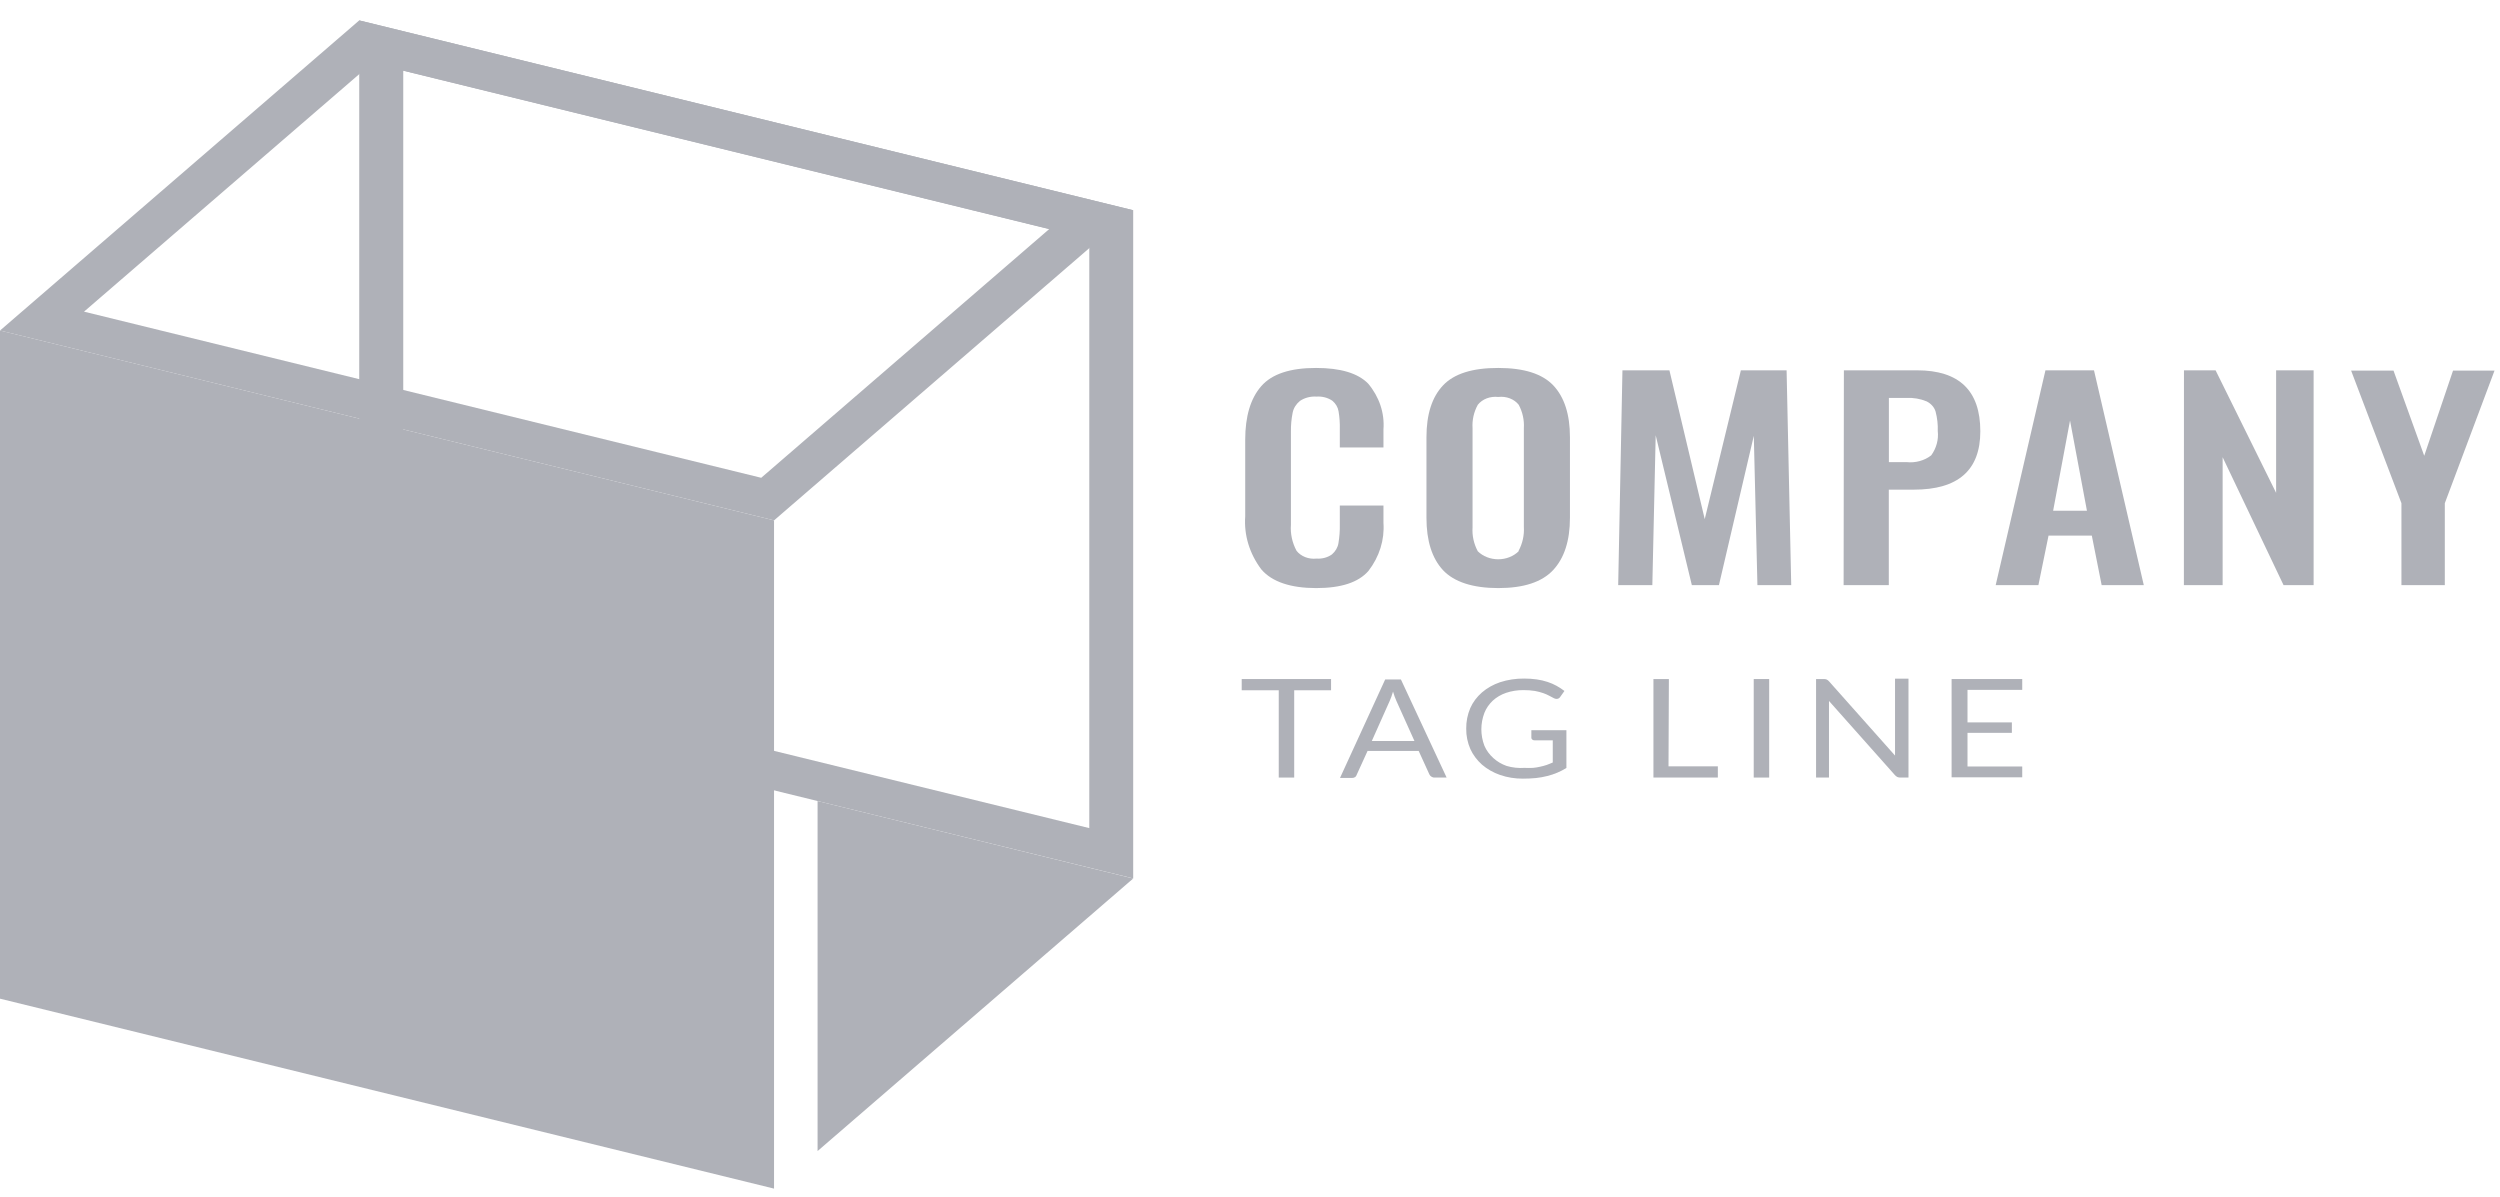
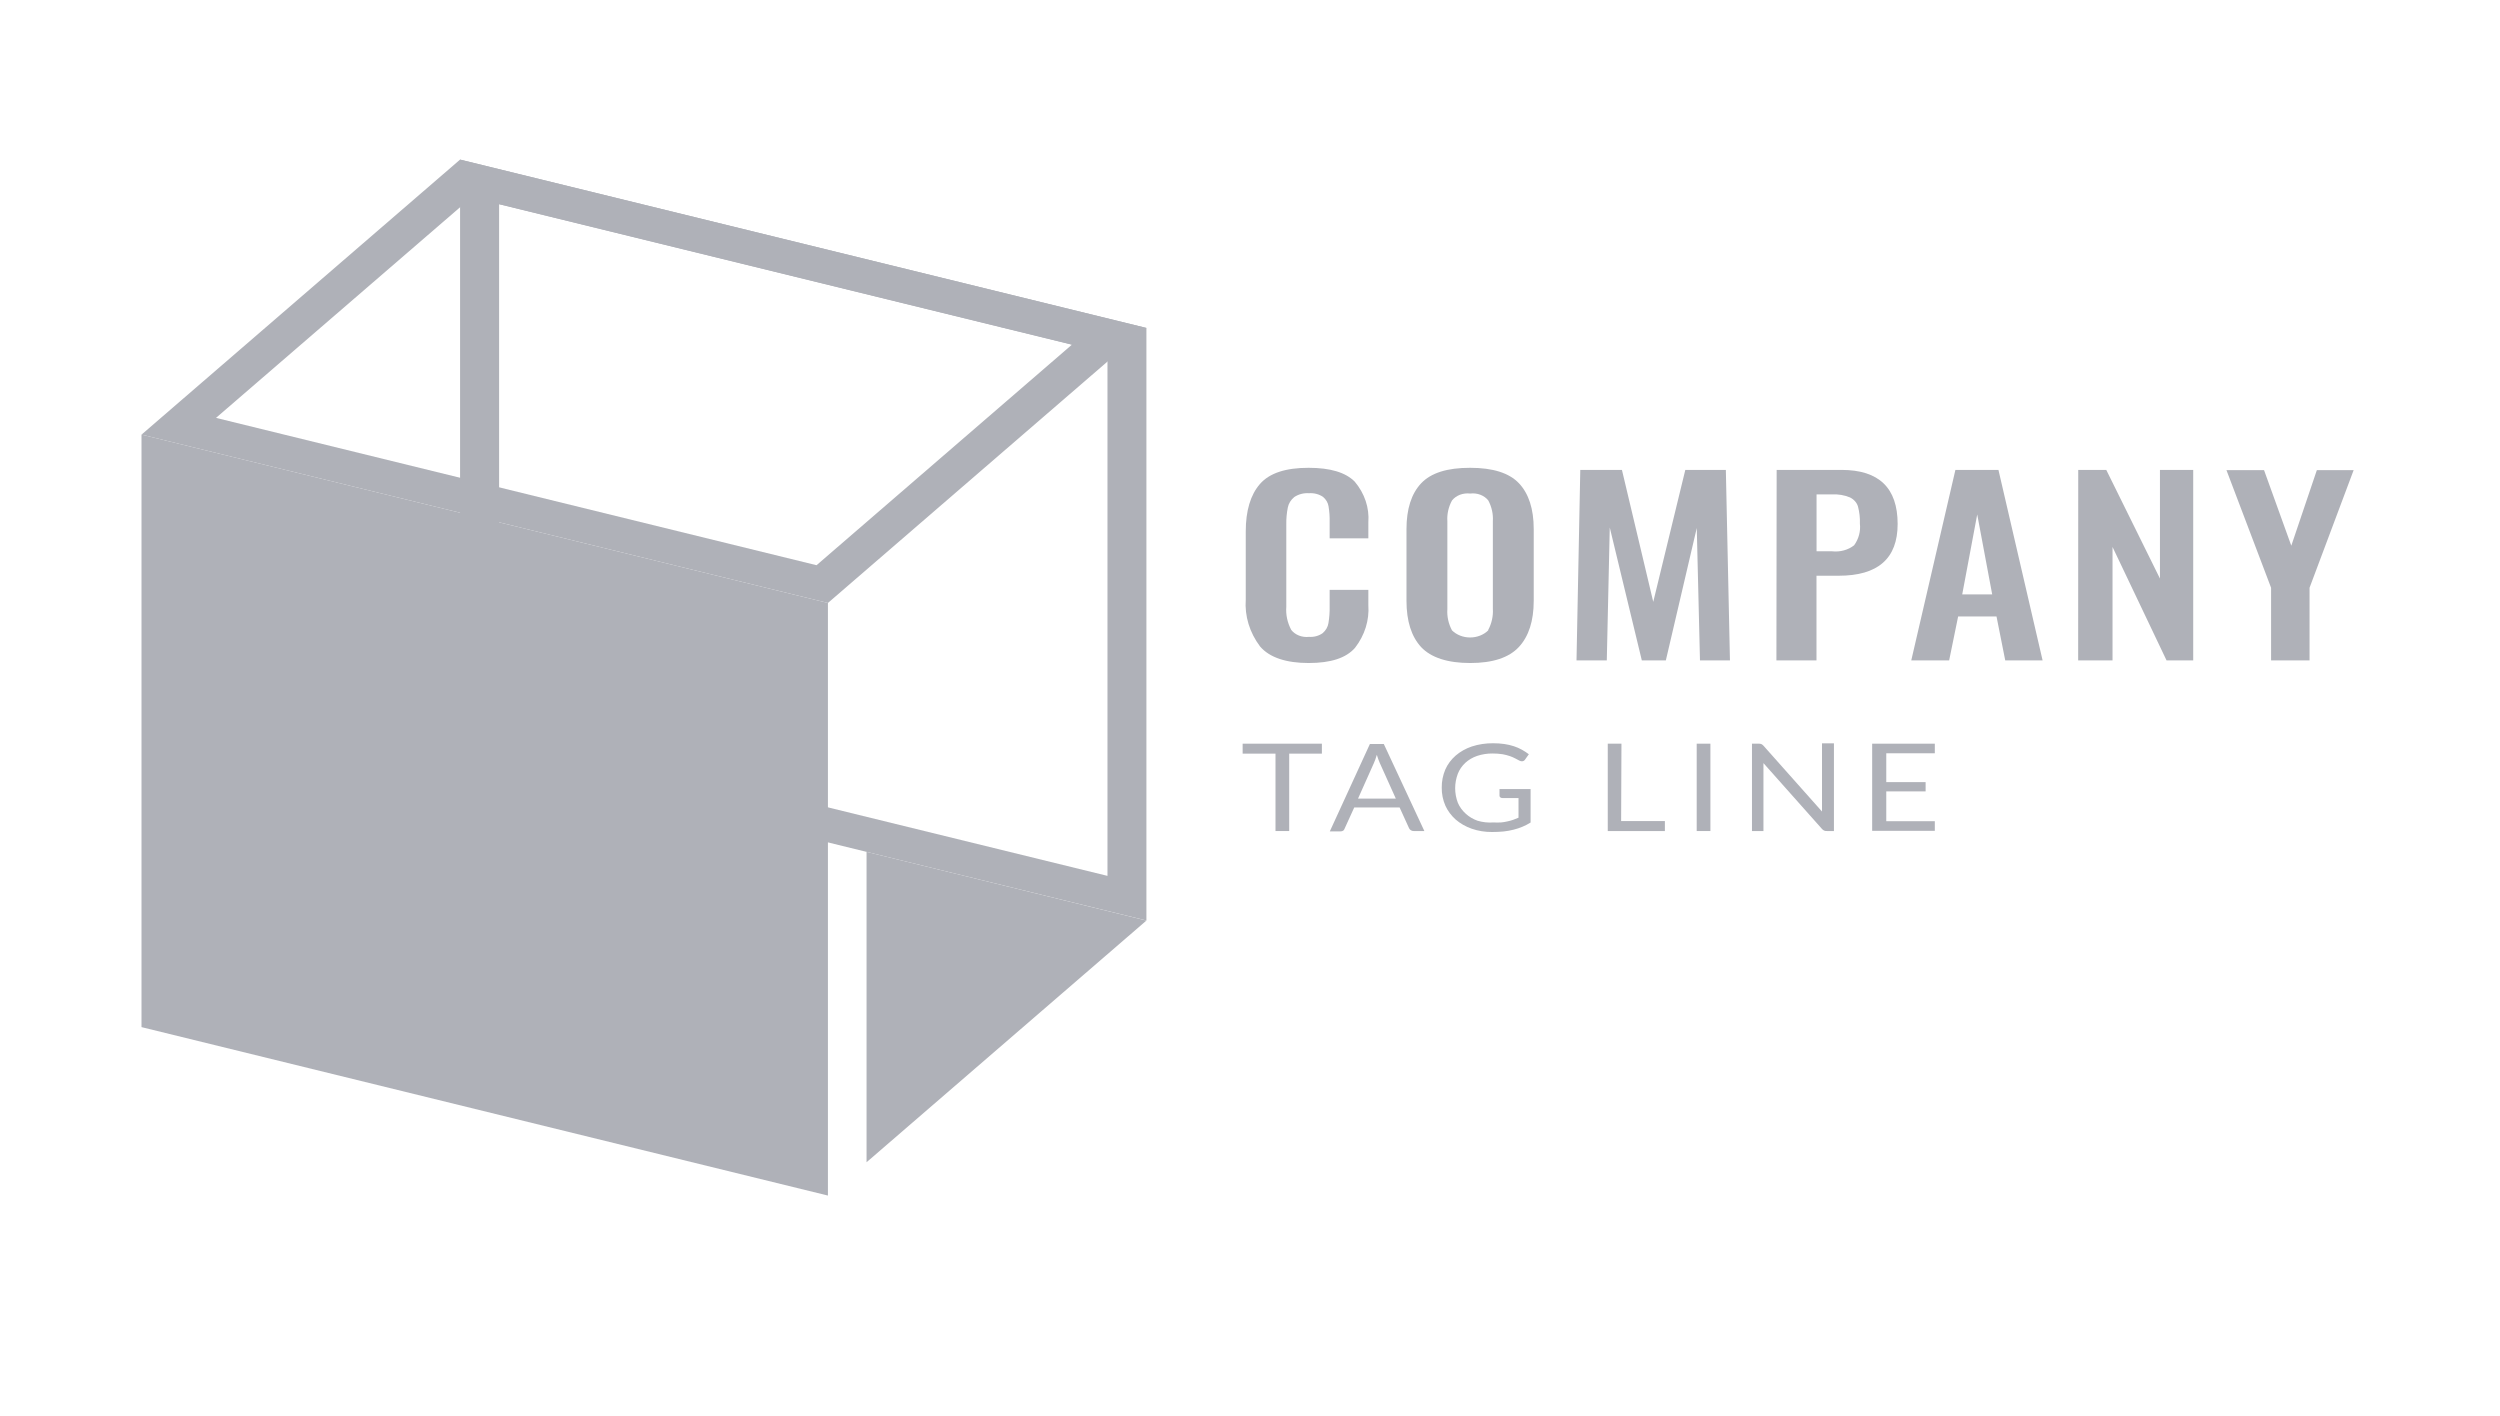
- <svg xmlns="http://www.w3.org/2000/svg" width="94" height="45" viewBox="0 0 94 45" fill="none">
-   <path d="M47.425 21.408C46.982 20.818 46.77 20.121 46.82 19.42V16.536C46.82 15.653 47.021 14.981 47.422 14.521C47.822 14.062 48.511 13.833 49.487 13.835C50.404 13.835 51.056 14.031 51.441 14.422C51.861 14.921 52.065 15.531 52.018 16.146V16.824H50.377V16.137C50.383 15.913 50.367 15.688 50.33 15.466C50.306 15.314 50.223 15.173 50.095 15.067C49.927 14.953 49.715 14.897 49.501 14.912C49.276 14.897 49.053 14.956 48.876 15.076C48.733 15.194 48.637 15.348 48.604 15.516C48.557 15.751 48.535 15.99 48.539 16.229V19.728C48.513 20.065 48.586 20.403 48.75 20.71C48.831 20.814 48.945 20.896 49.077 20.948C49.21 21 49.356 21.019 49.501 21.003C49.711 21.018 49.919 20.962 50.082 20.845C50.215 20.73 50.301 20.581 50.326 20.42C50.364 20.188 50.382 19.953 50.377 19.719V19.009H52.018V19.657C52.064 20.299 51.865 20.936 51.451 21.47C51.074 21.898 50.431 22.112 49.487 22.112C48.543 22.112 47.829 21.883 47.425 21.408Z" fill="#AFB1B8" />
-   <path d="M54.257 21.438C53.842 20.989 53.635 20.335 53.635 19.47V16.437C53.635 15.58 53.842 14.932 54.257 14.492C54.671 14.052 55.364 13.833 56.336 13.835C57.301 13.835 57.99 14.054 58.405 14.492C58.819 14.932 59.03 15.58 59.03 16.437V19.47C59.03 20.326 58.819 20.983 58.398 21.435C57.977 21.886 57.291 22.112 56.336 22.112C55.381 22.112 54.675 21.883 54.257 21.438ZM57.1 20.71C57.249 20.429 57.316 20.121 57.297 19.813V16.099C57.316 15.797 57.25 15.495 57.104 15.22C57.02 15.113 56.904 15.03 56.769 14.978C56.633 14.926 56.483 14.908 56.336 14.926C56.188 14.909 56.038 14.927 55.902 14.978C55.766 15.03 55.649 15.114 55.565 15.22C55.415 15.494 55.348 15.796 55.368 16.099V19.83C55.347 20.139 55.415 20.447 55.565 20.728C55.66 20.822 55.779 20.898 55.911 20.95C56.043 21.002 56.187 21.029 56.333 21.029C56.478 21.029 56.622 21.002 56.754 20.95C56.887 20.898 57.005 20.822 57.1 20.728V20.71Z" fill="#AFB1B8" />
-   <path d="M61.004 13.924H62.77L64.098 19.519L65.457 13.924H67.176L67.35 22H66.079L65.943 16.387L64.632 22H63.613L62.254 16.366L62.128 22H60.844L61.004 13.924Z" fill="#AFB1B8" />
-   <path d="M69.33 13.924H72.082C73.667 13.924 74.46 14.688 74.46 16.217C74.46 17.681 73.625 18.413 71.956 18.411H71.019V22H69.32L69.33 13.924ZM71.681 17.375C71.849 17.394 72.019 17.381 72.181 17.336C72.342 17.292 72.49 17.219 72.615 17.12C72.81 16.848 72.896 16.527 72.86 16.208C72.869 15.962 72.841 15.715 72.778 15.475C72.754 15.395 72.712 15.319 72.653 15.253C72.595 15.187 72.522 15.132 72.439 15.091C72.203 14.993 71.942 14.949 71.681 14.962H71.022V17.375H71.681Z" fill="#AFB1B8" />
-   <path d="M76.909 13.924H78.734L80.606 22H79.022L78.652 20.138H77.025L76.644 22H75.038L76.909 13.924ZM78.469 19.203L77.833 15.812L77.198 19.203H78.469Z" fill="#AFB1B8" />
-   <path d="M82.117 13.924H83.306L85.582 18.531V13.924H86.992V22H85.861L83.571 17.191V22H82.114L82.117 13.924Z" fill="#AFB1B8" />
-   <path d="M90.294 18.921L88.402 13.935H89.996L91.151 17.138L92.234 13.935H93.794L91.925 18.921V22H90.294V18.921Z" fill="#AFB1B8" />
-   <path d="M50.048 25.532V25.954H48.662V29.236H48.081V25.954H46.688V25.532H50.048Z" fill="#AFB1B8" />
-   <path d="M54.393 29.236H53.944C53.899 29.239 53.854 29.226 53.819 29.201C53.785 29.18 53.759 29.15 53.744 29.116L53.343 28.236H51.42L51.019 29.116C51.008 29.153 50.987 29.187 50.958 29.216C50.922 29.24 50.878 29.253 50.832 29.251H50.384L52.083 25.547H52.674L54.393 29.236ZM51.58 27.861H53.183L52.504 26.353C52.454 26.239 52.412 26.123 52.378 26.004C52.354 26.075 52.334 26.142 52.314 26.201L52.252 26.356L51.58 27.861Z" fill="#AFB1B8" />
-   <path d="M57.321 28.872C57.428 28.877 57.534 28.877 57.64 28.872C57.732 28.864 57.823 28.849 57.912 28.828C57.995 28.811 58.077 28.788 58.157 28.761C58.232 28.735 58.306 28.702 58.384 28.67V27.837H57.705C57.688 27.838 57.671 27.836 57.656 27.831C57.64 27.826 57.625 27.818 57.613 27.808C57.602 27.799 57.593 27.789 57.587 27.777C57.581 27.765 57.579 27.753 57.579 27.74V27.456H58.897V28.875C58.79 28.942 58.676 29.001 58.558 29.051C58.437 29.103 58.31 29.145 58.181 29.177C58.042 29.213 57.9 29.238 57.756 29.254C57.591 29.27 57.426 29.277 57.26 29.277C56.967 29.279 56.676 29.233 56.404 29.139C56.15 29.051 55.918 28.919 55.724 28.752C55.535 28.583 55.386 28.384 55.286 28.166C55.179 27.92 55.126 27.659 55.13 27.397C55.126 27.133 55.178 26.871 55.283 26.623C55.38 26.403 55.53 26.203 55.721 26.036C55.915 25.869 56.146 25.739 56.401 25.652C56.691 25.557 57 25.511 57.311 25.514C57.469 25.514 57.627 25.524 57.783 25.546C57.921 25.566 58.057 25.597 58.187 25.64C58.306 25.678 58.42 25.728 58.527 25.787C58.631 25.845 58.73 25.909 58.823 25.98L58.66 26.209C58.647 26.23 58.628 26.247 58.605 26.26C58.581 26.272 58.554 26.279 58.527 26.279C58.489 26.278 58.453 26.268 58.422 26.25C58.371 26.227 58.316 26.197 58.255 26.162C58.183 26.123 58.107 26.09 58.028 26.062C57.926 26.027 57.822 26 57.715 25.98C57.573 25.958 57.428 25.947 57.284 25.948C57.06 25.946 56.837 25.981 56.628 26.051C56.439 26.116 56.269 26.216 56.129 26.344C55.988 26.477 55.88 26.634 55.813 26.805C55.661 27.206 55.661 27.638 55.813 28.039C55.887 28.213 56.003 28.372 56.153 28.506C56.292 28.633 56.461 28.733 56.648 28.799C56.864 28.863 57.093 28.888 57.321 28.872Z" fill="#AFB1B8" />
-   <path d="M62.736 28.814H64.591V29.236H62.169V25.532H62.75L62.736 28.814Z" fill="#AFB1B8" />
-   <path d="M66.521 29.236H65.94V25.532H66.521V29.236Z" fill="#AFB1B8" />
-   <path d="M68.681 25.549C68.716 25.566 68.746 25.589 68.77 25.617L71.253 28.409C71.25 28.365 71.25 28.321 71.253 28.277C71.253 28.236 71.253 28.195 71.253 28.157V25.517H71.759V29.236H71.467C71.424 29.239 71.38 29.232 71.341 29.216C71.306 29.197 71.275 29.173 71.25 29.145L68.77 26.356C68.77 26.4 68.77 26.441 68.77 26.482C68.77 26.523 68.77 26.561 68.77 26.596V29.236H68.284V25.532H68.586C68.619 25.532 68.651 25.538 68.681 25.549Z" fill="#AFB1B8" />
-   <path d="M76.036 25.532V25.939H73.978V27.162H75.646V27.555H73.978V28.82H76.036V29.227H73.38V25.532H76.036Z" fill="#AFB1B8" />
-   <path d="M15.162 2.656L40.957 8.979V31.137L15.162 24.816V2.656ZM13.507 0.767V25.893L42.608 33.029V7.905L13.507 0.767Z" fill="#AFB1B8" />
-   <path d="M29.104 44.692L0 37.55V12.427L29.104 19.566V44.692Z" fill="#AFB1B8" />
-   <path d="M13.99 2.371L39.448 8.615L28.622 17.965L3.159 11.718L13.99 2.371ZM13.507 0.767L0 12.428L29.104 19.566L42.608 7.905L13.507 0.767Z" fill="#AFB1B8" />
-   <path d="M30.741 43.279L42.608 33.032L30.741 30.119V43.279Z" fill="#AFB1B8" />
+ <svg xmlns="http://www.w3.org/2000/svg" width="106" height="60" viewBox="0 0 106 60" fill="none">
+   <path d="M53.425 27.408C52.982 26.818 52.77 26.121 52.82 25.42V22.536C52.82 21.653 53.021 20.981 53.422 20.521C53.822 20.062 54.511 19.833 55.487 19.835C56.404 19.835 57.056 20.031 57.441 20.422C57.861 20.921 58.065 21.531 58.018 22.146V22.824H56.377V22.137C56.383 21.913 56.367 21.688 56.33 21.466C56.306 21.314 56.223 21.173 56.095 21.067C55.927 20.953 55.715 20.897 55.501 20.912C55.276 20.897 55.053 20.956 54.876 21.076C54.733 21.194 54.637 21.348 54.604 21.516C54.557 21.751 54.535 21.99 54.539 22.229V25.728C54.513 26.065 54.586 26.403 54.75 26.71C54.831 26.814 54.945 26.896 55.077 26.948C55.21 27 55.356 27.019 55.501 27.003C55.711 27.018 55.919 26.962 56.082 26.845C56.215 26.73 56.301 26.581 56.326 26.42C56.364 26.188 56.382 25.953 56.377 25.719V25.009H58.018V25.657C58.064 26.299 57.865 26.936 57.451 27.47C57.074 27.898 56.431 28.112 55.487 28.112C54.543 28.112 53.829 27.883 53.425 27.408Z" fill="#AFB1B8" />
+   <path d="M60.257 27.438C59.843 26.989 59.635 26.335 59.635 25.47V22.437C59.635 21.58 59.843 20.932 60.257 20.492C60.671 20.052 61.364 19.833 62.336 19.835C63.301 19.835 63.99 20.054 64.405 20.492C64.819 20.932 65.03 21.58 65.03 22.437V25.47C65.03 26.326 64.819 26.983 64.398 27.435C63.977 27.886 63.291 28.112 62.336 28.112C61.381 28.112 60.675 27.883 60.257 27.438ZM63.1 26.71C63.249 26.429 63.316 26.121 63.297 25.813V22.099C63.316 21.797 63.25 21.495 63.104 21.22C63.02 21.113 62.904 21.03 62.769 20.978C62.633 20.926 62.483 20.908 62.336 20.926C62.189 20.909 62.038 20.927 61.902 20.978C61.766 21.03 61.649 21.114 61.565 21.22C61.416 21.494 61.348 21.797 61.368 22.099V25.83C61.347 26.139 61.415 26.447 61.565 26.728C61.66 26.822 61.779 26.898 61.911 26.95C62.043 27.002 62.187 27.029 62.333 27.029C62.478 27.029 62.622 27.002 62.754 26.95C62.887 26.898 63.005 26.822 63.1 26.728V26.71Z" fill="#AFB1B8" />
+   <path d="M67.004 19.924H68.77L70.098 25.519L71.457 19.924H73.176L73.35 28H72.079L71.943 22.387L70.632 28H69.613L68.254 22.366L68.128 28H66.844L67.004 19.924Z" fill="#AFB1B8" />
+   <path d="M75.33 19.924H78.082C79.667 19.924 80.46 20.688 80.46 22.217C80.46 23.681 79.625 24.413 77.956 24.411H77.019V28H75.32L75.33 19.924ZM77.681 23.375C77.849 23.394 78.019 23.381 78.181 23.336C78.342 23.292 78.49 23.219 78.615 23.12C78.81 22.848 78.896 22.527 78.86 22.208C78.869 21.962 78.841 21.715 78.778 21.475C78.754 21.395 78.712 21.319 78.653 21.253C78.595 21.187 78.522 21.132 78.439 21.091C78.203 20.993 77.942 20.949 77.681 20.962H77.022V23.375H77.681Z" fill="#AFB1B8" />
+   <path d="M82.909 19.924H84.734L86.606 28H85.022L84.652 26.138H83.025L82.644 28H81.038L82.909 19.924ZM84.469 25.203L83.834 21.812L83.198 25.203H84.469Z" fill="#AFB1B8" />
+   <path d="M88.117 19.924H89.306L91.582 24.531V19.924H92.992V28H91.861L89.571 23.191V28H88.114L88.117 19.924Z" fill="#AFB1B8" />
+   <path d="M96.294 24.921L94.402 19.935H95.996L97.151 23.138L98.234 19.935H99.794L97.925 24.921V28H96.294V24.921Z" fill="#AFB1B8" />
+   <path d="M56.048 31.532V31.954H54.662V35.236H54.081V31.954H52.688V31.532H56.048Z" fill="#AFB1B8" />
+   <path d="M60.393 35.236H59.944C59.899 35.239 59.854 35.226 59.819 35.201C59.785 35.179 59.759 35.15 59.744 35.116L59.343 34.236H57.42L57.019 35.116C57.008 35.153 56.987 35.187 56.958 35.216C56.922 35.24 56.878 35.253 56.832 35.251H56.384L58.083 31.547H58.674L60.393 35.236ZM57.58 33.861H59.183L58.504 32.353C58.454 32.239 58.412 32.123 58.378 32.004C58.354 32.075 58.334 32.142 58.314 32.201L58.252 32.356L57.58 33.861Z" fill="#AFB1B8" />
+   <path d="M63.321 34.872C63.428 34.877 63.534 34.877 63.641 34.872C63.732 34.864 63.823 34.849 63.912 34.828C63.995 34.811 64.077 34.788 64.157 34.761C64.232 34.734 64.306 34.702 64.385 34.67V33.837H63.705C63.688 33.838 63.671 33.836 63.656 33.831C63.64 33.825 63.626 33.818 63.613 33.808C63.602 33.799 63.593 33.789 63.587 33.777C63.582 33.766 63.579 33.753 63.579 33.74V33.456H64.897V34.875C64.79 34.942 64.676 35.001 64.558 35.051C64.437 35.103 64.31 35.145 64.181 35.177C64.042 35.213 63.9 35.238 63.756 35.254C63.591 35.27 63.426 35.277 63.26 35.277C62.967 35.279 62.676 35.233 62.404 35.139C62.15 35.051 61.919 34.919 61.724 34.752C61.535 34.583 61.386 34.384 61.286 34.166C61.179 33.92 61.126 33.659 61.13 33.397C61.126 33.133 61.178 32.871 61.283 32.623C61.38 32.403 61.53 32.203 61.721 32.036C61.915 31.869 62.146 31.739 62.401 31.652C62.691 31.557 63 31.511 63.311 31.514C63.469 31.514 63.627 31.524 63.783 31.546C63.921 31.566 64.057 31.597 64.188 31.64C64.306 31.678 64.42 31.728 64.527 31.787C64.631 31.845 64.73 31.909 64.823 31.98L64.66 32.209C64.647 32.23 64.628 32.248 64.605 32.26C64.581 32.272 64.555 32.279 64.527 32.279C64.49 32.278 64.453 32.268 64.422 32.25C64.371 32.227 64.317 32.197 64.255 32.162C64.183 32.123 64.107 32.09 64.028 32.062C63.926 32.027 63.822 32 63.715 31.98C63.573 31.958 63.428 31.947 63.284 31.948C63.06 31.946 62.837 31.981 62.628 32.051C62.439 32.116 62.269 32.216 62.129 32.344C61.988 32.477 61.88 32.634 61.813 32.804C61.661 33.206 61.661 33.638 61.813 34.039C61.887 34.214 62.003 34.372 62.153 34.506C62.292 34.633 62.461 34.733 62.648 34.799C62.864 34.863 63.093 34.888 63.321 34.872Z" fill="#AFB1B8" />
+   <path d="M68.736 34.814H70.591V35.236H68.169V31.532H68.75L68.736 34.814Z" fill="#AFB1B8" />
+   <path d="M72.521 35.236H71.94V31.532H72.521V35.236Z" fill="#AFB1B8" />
+   <path d="M74.681 31.549C74.716 31.566 74.746 31.589 74.77 31.617L77.253 34.409C77.25 34.365 77.25 34.321 77.253 34.277C77.253 34.236 77.253 34.195 77.253 34.157V31.517H77.759V35.236H77.467C77.424 35.239 77.38 35.232 77.341 35.216C77.306 35.197 77.275 35.173 77.25 35.145L74.77 32.356C74.77 32.4 74.77 32.441 74.77 32.482C74.77 32.523 74.77 32.561 74.77 32.596V35.236H74.284V31.532H74.586C74.619 31.532 74.651 31.538 74.681 31.549Z" fill="#AFB1B8" />
+   <path d="M82.036 31.532V31.939H79.978V33.162H81.646V33.555H79.978V34.819H82.036V35.227H79.38V31.532H82.036Z" fill="#AFB1B8" />
+   <path d="M21.162 8.656L46.957 14.979V37.137L21.162 30.816V8.656ZM19.507 6.767V31.893L48.608 39.029V13.905L19.507 6.767Z" fill="#AFB1B8" />
+   <path d="M35.104 50.692L6 43.55V18.427L35.104 25.566V50.692Z" fill="#AFB1B8" />
+   <path d="M19.99 8.371L45.448 14.615L34.621 23.965L9.159 17.718L19.99 8.371ZM19.507 6.767L6 18.428L35.104 25.566L48.608 13.905L19.507 6.767Z" fill="#AFB1B8" />
+   <path d="M36.742 49.279L48.608 39.032L36.742 36.119V49.279Z" fill="#AFB1B8" />
</svg>
